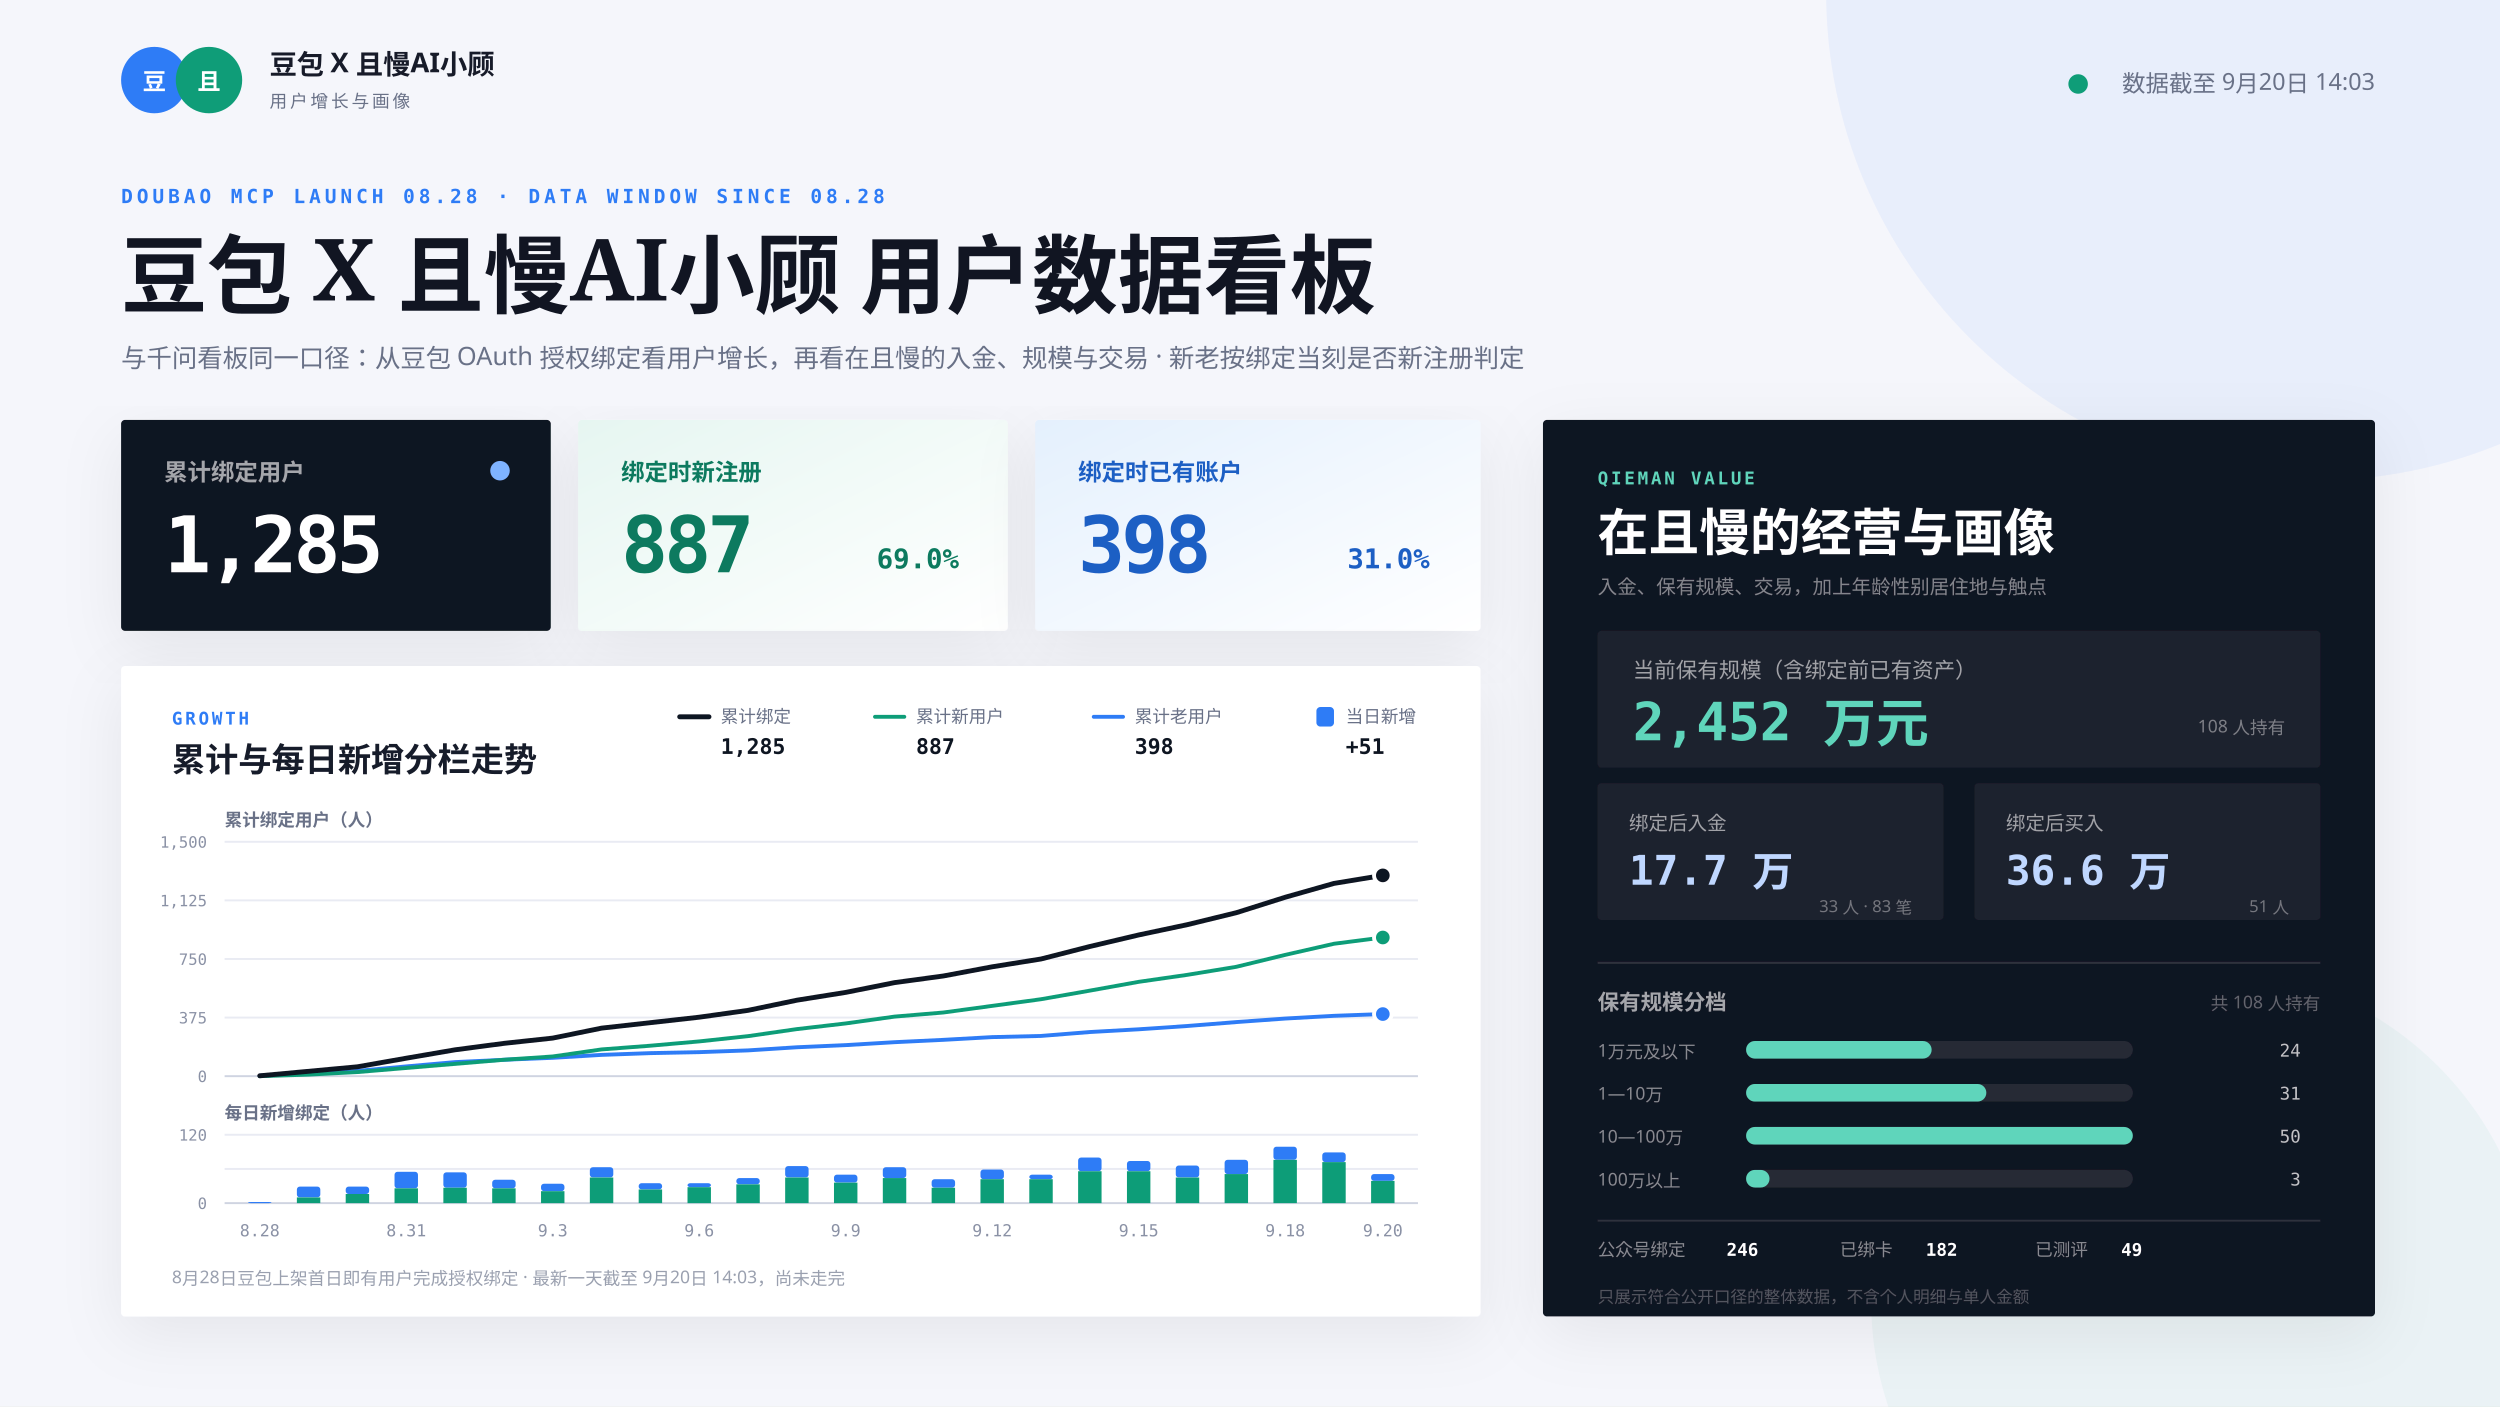
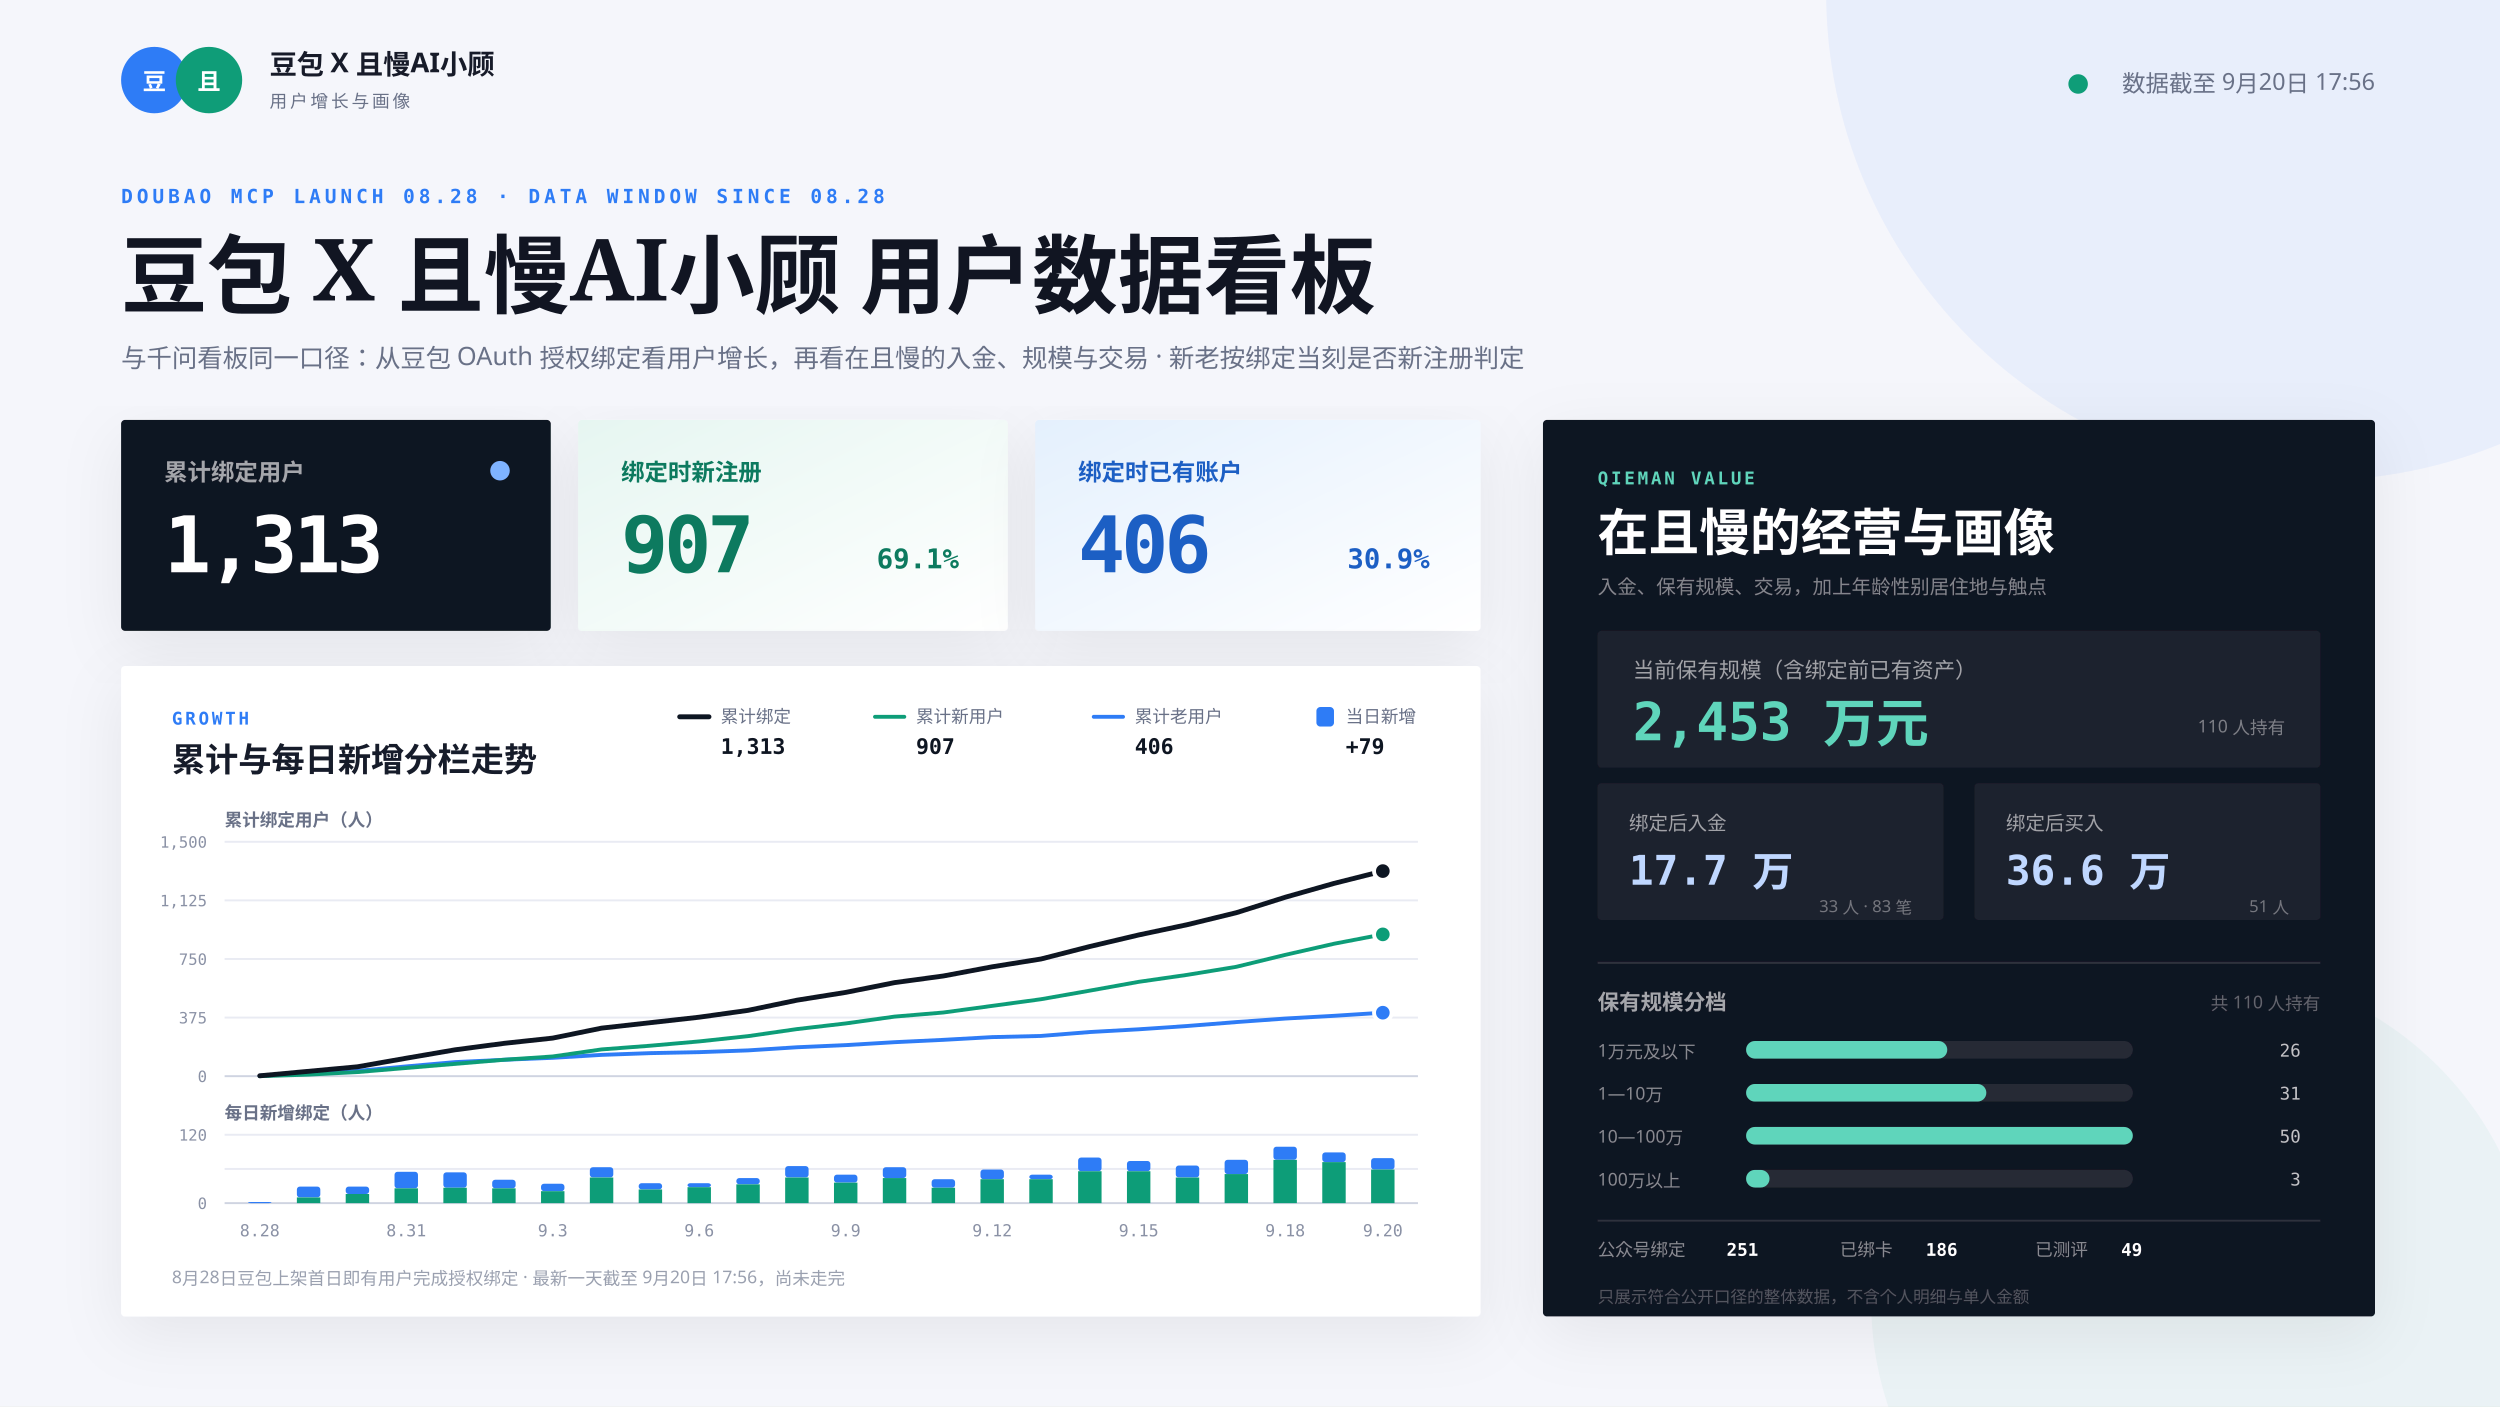
<svg xmlns="http://www.w3.org/2000/svg" width="1280" height="720" viewBox="0 0 1280 720" role="img" aria-labelledby="title desc">
  <defs>
    <linearGradient id="newCard" x1="0" y1="0" x2="1" y2="1">
      <stop offset="0" stop-color="#E6F6F1" />
      <stop offset="1" stop-color="#FFFFFF" />
    </linearGradient>
    <linearGradient id="oldCard" x1="0" y1="0" x2="1" y2="1">
      <stop offset="0" stop-color="#E4F0FD" />
      <stop offset="1" stop-color="#FFFFFF" />
    </linearGradient>
    <filter id="shadow" x="-15%" y="-15%" width="130%" height="140%">
      <feDropShadow dx="0" dy="9" stdDeviation="16" flood-color="#171B29" flood-opacity=".07" />
    </filter>
  </defs>
  <rect width="1280" height="720" fill="#F5F6FB" />
  <circle cx="1185" cy="-4" r="250" fill="#2E7CF6" fill-opacity=".07" />
  <circle cx="1128" cy="666" r="170" fill="#0F9D78" fill-opacity=".045" />
  <g font-family="PingFang SC,Microsoft YaHei,sans-serif">
    <g transform="translate(62 24)">
      <circle cx="17" cy="17" r="17" fill="#2E7CF6" />
      <text x="17" y="22" text-anchor="middle" fill="#FFFFFF" font-size="12" font-weight="700">豆</text>
      <circle cx="45" cy="17" r="17" fill="#0F9D78" />
      <text x="45" y="22" text-anchor="middle" fill="#FFFFFF" font-size="12" font-weight="700">且</text>
      <text x="76" y="14" fill="#171B29" font-size="14" font-weight="700">豆包 X 且慢AI小顾</text>
      <text x="76" y="31" fill="#697187" font-size="9" letter-spacing="1.5">用户增长与画像</text>
    </g>
-     <text x="1216" y="47" text-anchor="end" fill="#697187" font-size="12">数据截至 9月20日 14:03</text>
+     <text x="1216" y="47" text-anchor="end" fill="#697187" font-size="12">数据截至 9月20日 17:56</text>
    <circle cx="1064" cy="43" r="5" fill="#0F9D78" />
    <text x="62" y="104" fill="#2E7CF6" font-family="SFMono-Regular,monospace" font-size="10" font-weight="700" letter-spacing="2">DOUBAO MCP LAUNCH 08.28 · DATA WINDOW SINCE 08.28</text>
    <text x="62" y="157" fill="#111522" font-family="Songti SC,STSong,serif" font-size="44" font-weight="700">豆包 X 且慢AI小顾 用户数据看板</text>
    <text x="62" y="188" fill="#697187" font-size="13">与千问看板同一口径：从豆包 OAuth 授权绑定看用户增长，再看在且慢的入金、规模与交易 · 新老按绑定当刻是否新注册判定</text>
    <g transform="translate(62 215)" filter="url(#shadow)">
      <rect width="220" height="108" rx="2" fill="#111522" />
      <text x="22" y="31" fill="#FFFFFF" fill-opacity=".62" font-size="12" font-weight="700">累计绑定用户</text>
-       <text x="22" y="78" fill="#FFFFFF" font-family="SFMono-Regular,monospace" font-size="40" font-weight="800" letter-spacing="-2">1,285</text>
+       <text x="22" y="78" fill="#FFFFFF" font-family="SFMono-Regular,monospace" font-size="40" font-weight="800" letter-spacing="-2">1,313</text>
      <circle cx="194" cy="26" r="5" fill="#7FB3FF" />
    </g>
    <g transform="translate(296 215)" filter="url(#shadow)">
      <rect width="220" height="108" rx="2" fill="url(#newCard)" />
      <text x="22" y="31" fill="#0A7A5E" font-size="12" font-weight="700">绑定时新注册</text>
-       <text x="22" y="78" fill="#0A7A5E" font-family="SFMono-Regular,monospace" font-size="40" font-weight="800" letter-spacing="-2">887</text>
-       <text x="195" y="76" text-anchor="end" fill="#0A7A5E" font-family="SFMono-Regular,monospace" font-size="14" font-weight="700">69.0%</text>
+       <text x="22" y="78" fill="#0A7A5E" font-family="SFMono-Regular,monospace" font-size="40" font-weight="800" letter-spacing="-2">907</text>
+       <text x="195" y="76" text-anchor="end" fill="#0A7A5E" font-family="SFMono-Regular,monospace" font-size="14" font-weight="700">69.1%</text>
    </g>
    <g transform="translate(530 215)" filter="url(#shadow)">
      <rect width="228" height="108" rx="2" fill="url(#oldCard)" />
      <text x="22" y="31" fill="#1F5FC4" font-size="12" font-weight="700">绑定时已有账户</text>
-       <text x="22" y="78" fill="#1F5FC4" font-family="SFMono-Regular,monospace" font-size="40" font-weight="800" letter-spacing="-2">398</text>
-       <text x="202" y="76" text-anchor="end" fill="#1F5FC4" font-family="SFMono-Regular,monospace" font-size="14" font-weight="700">31.0%</text>
+       <text x="22" y="78" fill="#1F5FC4" font-family="SFMono-Regular,monospace" font-size="40" font-weight="800" letter-spacing="-2">406</text>
+       <text x="202" y="76" text-anchor="end" fill="#1F5FC4" font-family="SFMono-Regular,monospace" font-size="14" font-weight="700">30.9%</text>
    </g>
    <g transform="translate(62 341)" filter="url(#shadow)">
      <rect width="696" height="333" rx="2" fill="#FFFFFF" />
      <text x="26" y="30" fill="#2E7CF6" font-family="SFMono-Regular,monospace" font-size="9" font-weight="700" letter-spacing="1.4">GROWTH</text>
      <text x="26" y="54" fill="#171B29" font-size="17" font-weight="700">累计与每日新增分栏走势</text>
      <g font-size="9">
        <line x1="286" y1="26" x2="301" y2="26" stroke="#111522" stroke-width="2.5" stroke-linecap="round" />
        <text x="307" y="29" fill="#697187">累计绑定</text>
-         <text x="307" y="45" fill="#111522" font-family="SFMono-Regular,monospace" font-size="11" font-weight="700">1,285</text>
+         <text x="307" y="45" fill="#111522" font-family="SFMono-Regular,monospace" font-size="11" font-weight="700">1,313</text>
        <line x1="386" y1="26" x2="401" y2="26" stroke="#0F9D78" stroke-width="2" stroke-linecap="round" />
        <text x="407" y="29" fill="#697187">累计新用户</text>
-         <text x="407" y="45" fill="#111522" font-family="SFMono-Regular,monospace" font-size="11" font-weight="700">887</text>
+         <text x="407" y="45" fill="#111522" font-family="SFMono-Regular,monospace" font-size="11" font-weight="700">907</text>
        <line x1="498" y1="26" x2="513" y2="26" stroke="#2E7CF6" stroke-width="2" stroke-linecap="round" />
        <text x="519" y="29" fill="#697187">累计老用户</text>
-         <text x="519" y="45" fill="#111522" font-family="SFMono-Regular,monospace" font-size="11" font-weight="700">398</text>
+         <text x="519" y="45" fill="#111522" font-family="SFMono-Regular,monospace" font-size="11" font-weight="700">406</text>
        <rect x="612" y="21" width="9" height="10" rx="2" fill="#2E7CF6" />
        <text x="627" y="29" fill="#697187">当日新增</text>
-         <text x="627" y="45" fill="#111522" font-family="SFMono-Regular,monospace" font-size="11" font-weight="700">+51</text>
+         <text x="627" y="45" fill="#111522" font-family="SFMono-Regular,monospace" font-size="11" font-weight="700">+79</text>
      </g>
      <text x="53" y="82" fill="#697187" font-size="9" font-weight="700">累计绑定用户（人）</text>
      <g stroke="#E9EBF3" stroke-width="1">
        <line x1="53" y1="180" x2="664" y2="180" />
        <line x1="53" y1="150" x2="664" y2="150" />
        <line x1="53" y1="120" x2="664" y2="120" />
        <line x1="53" y1="90" x2="664" y2="90" />
      </g>
      <line x1="53" y1="210" x2="664" y2="210" stroke="#CFD4E1" stroke-width="1" />
      <g fill="#8A91A5" font-family="SFMono-Regular,monospace" font-size="8">
        <text x="44" y="213" text-anchor="end">0</text>
        <text x="44" y="183" text-anchor="end">375</text>
        <text x="44" y="153" text-anchor="end">750</text>
        <text x="44" y="123" text-anchor="end">1,125</text>
        <text x="44" y="93" text-anchor="end">1,500</text>
      </g>
-       <path d="M71.0 209.8 L96.0 208.3 L121.0 207.3 L146.0 205.0 L171.0 202.8 L196.0 201.6 L221.0 200.6 L246.0 199.1 L271.0 198.2 L296.0 197.7 L321.0 196.8 L346.0 195.2 L371.0 194.1 L396.0 192.6 L421.0 191.4 L446.0 190.0 L471.0 189.4 L496.0 187.4 L521.0 186.0 L546.0 184.3 L571.0 182.3 L596.0 180.5 L621.0 179.1 L646.0 178.2" fill="none" stroke="#2E7CF6" stroke-width="2" stroke-linecap="round" stroke-linejoin="round" />
-       <path d="M71.0 210.0 L96.0 209.2 L121.0 207.9 L146.0 205.8 L171.0 203.7 L196.0 201.6 L221.0 199.9 L246.0 196.3 L271.0 194.4 L296.0 192.2 L321.0 189.5 L346.0 185.9 L371.0 183.0 L396.0 179.5 L421.0 177.4 L446.0 174.0 L471.0 170.6 L496.0 166.2 L521.0 161.7 L546.0 158.1 L571.0 154.0 L596.0 147.9 L621.0 142.2 L646.0 139.0" fill="none" stroke="#0F9D78" stroke-width="2" stroke-linecap="round" stroke-linejoin="round" />
-       <path d="M71.0 209.8 L96.0 207.5 L121.0 205.2 L146.0 200.8 L171.0 196.5 L196.0 193.2 L221.0 190.5 L246.0 185.4 L271.0 182.6 L296.0 179.8 L321.0 176.3 L346.0 171.1 L371.0 167.1 L396.0 162.1 L421.0 158.7 L446.0 154.0 L471.0 150.0 L496.0 143.6 L521.0 137.7 L546.0 132.4 L571.0 126.3 L596.0 118.4 L621.0 111.3 L646.0 107.2" fill="none" stroke="#111522" stroke-width="2.5" stroke-linecap="round" stroke-linejoin="round" />
+       <path d="M71.0 209.8 L96.0 208.3 L121.0 207.3 L146.0 205.0 L171.0 202.8 L196.0 201.6 L221.0 200.6 L246.0 199.1 L271.0 198.2 L296.0 197.7 L321.0 196.8 L346.0 195.2 L371.0 194.1 L396.0 192.6 L421.0 191.4 L446.0 190.0 L471.0 189.4 L496.0 187.4 L521.0 186.0 L546.0 184.3 L571.0 182.3 L596.0 180.5 L621.0 179.1 L646.0 177.5" fill="none" stroke="#2E7CF6" stroke-width="2" stroke-linecap="round" stroke-linejoin="round" />
+       <path d="M71.0 210.0 L96.0 209.2 L121.0 207.9 L146.0 205.8 L171.0 203.7 L196.0 201.6 L221.0 199.9 L246.0 196.3 L271.0 194.4 L296.0 192.2 L321.0 189.5 L346.0 185.9 L371.0 183.0 L396.0 179.5 L421.0 177.4 L446.0 174.0 L471.0 170.6 L496.0 166.2 L521.0 161.7 L546.0 158.1 L571.0 154.0 L596.0 147.9 L621.0 142.2 L646.0 137.4" fill="none" stroke="#0F9D78" stroke-width="2" stroke-linecap="round" stroke-linejoin="round" />
+       <path d="M71.0 209.8 L96.0 207.5 L121.0 205.2 L146.0 200.8 L171.0 196.5 L196.0 193.2 L221.0 190.5 L246.0 185.4 L271.0 182.6 L296.0 179.8 L321.0 176.3 L346.0 171.1 L371.0 167.1 L396.0 162.1 L421.0 158.7 L446.0 154.0 L471.0 150.0 L496.0 143.6 L521.0 137.7 L546.0 132.4 L571.0 126.3 L596.0 118.4 L621.0 111.3 L646.0 105.0" fill="none" stroke="#111522" stroke-width="2.5" stroke-linecap="round" stroke-linejoin="round" />
      <g stroke="#FFFFFF" stroke-width="2">
-         <circle cx="646.0" cy="107.2" r="4.5" fill="#111522" />
-         <circle cx="646.0" cy="139.0" r="4.5" fill="#0F9D78" />
-         <circle cx="646.0" cy="178.2" r="4.5" fill="#2E7CF6" />
+         <circle cx="646.0" cy="105.0" r="4.5" fill="#111522" />
+         <circle cx="646.0" cy="137.4" r="4.5" fill="#0F9D78" />
+         <circle cx="646.0" cy="177.5" r="4.5" fill="#2E7CF6" />
      </g>
      <text x="53" y="232" fill="#697187" font-size="9" font-weight="700">每日新增绑定（人）</text>
      <g stroke="#E9EBF3" stroke-width="1">
        <line x1="53" y1="240" x2="664" y2="240" />
        <line x1="53" y1="257.5" x2="664" y2="257.5" />
      </g>
      <line x1="53" y1="275" x2="664" y2="275" stroke="#CFD4E1" stroke-width="1" />
      <g fill="#8A91A5" font-family="SFMono-Regular,monospace" font-size="8">
        <text x="44" y="243" text-anchor="end">120</text>
        <text x="44" y="278" text-anchor="end">0</text>
      </g>
      <g fill="#2E7CF6">
        <rect x="65.0" y="274.42" width="12" height="0.58" rx="1.5" />
        <rect x="90.0" y="266.54" width="12" height="5.54" rx="1.5" />
        <rect x="115.0" y="266.54" width="12" height="3.79" rx="1.5" />
        <rect x="140.0" y="258.96" width="12" height="8.46" rx="1.5" />
        <rect x="165.0" y="259.25" width="12" height="7.88" rx="1.5" />
        <rect x="190.0" y="263.04" width="12" height="4.38" rx="1.5" />
        <rect x="215.0" y="265.08" width="12" height="3.79" rx="1.5" />
        <rect x="240.0" y="256.62" width="12" height="5.25" rx="1.5" />
        <rect x="265.0" y="264.79" width="12" height="3.21" rx="1.5" />
        <rect x="290.0" y="264.79" width="12" height="2.04" rx="1.5" />
        <rect x="315.0" y="262.17" width="12" height="3.21" rx="1.5" />
        <rect x="340.0" y="256.04" width="12" height="5.83" rx="1.5" />
        <rect x="365.0" y="260.42" width="12" height="4.08" rx="1.5" />
        <rect x="390.0" y="256.62" width="12" height="5.54" rx="1.5" />
        <rect x="415.0" y="262.75" width="12" height="4.38" rx="1.5" />
        <rect x="440.0" y="257.79" width="12" height="4.96" rx="1.5" />
        <rect x="465.0" y="260.42" width="12" height="2.33" rx="1.5" />
        <rect x="490.0" y="251.67" width="12" height="7.00" rx="1.5" />
        <rect x="515.0" y="253.42" width="12" height="5.25" rx="1.5" />
        <rect x="540.0" y="255.75" width="12" height="6.12" rx="1.5" />
        <rect x="565.0" y="252.83" width="12" height="7.29" rx="1.5" />
        <rect x="590.0" y="246.12" width="12" height="6.71" rx="1.5" />
        <rect x="615.0" y="249.04" width="12" height="4.96" rx="1.5" />
-         <rect x="640.0" y="260.12" width="12" height="3.50" rx="1.5" />
+         <rect x="640.0" y="251.96" width="12" height="5.83" rx="1.5" />
      </g>
      <g fill="#0F9D78">
        <rect x="65.0" y="275.00" width="12" height="0.00" />
        <rect x="90.0" y="272.08" width="12" height="2.92" />
        <rect x="115.0" y="270.33" width="12" height="4.67" />
        <rect x="140.0" y="267.42" width="12" height="7.58" />
        <rect x="165.0" y="267.12" width="12" height="7.88" />
        <rect x="190.0" y="267.42" width="12" height="7.58" />
        <rect x="215.0" y="268.88" width="12" height="6.12" />
        <rect x="240.0" y="261.88" width="12" height="13.12" />
        <rect x="265.0" y="268.00" width="12" height="7.00" />
        <rect x="290.0" y="266.83" width="12" height="8.17" />
        <rect x="315.0" y="265.38" width="12" height="9.62" />
        <rect x="340.0" y="261.88" width="12" height="13.12" />
        <rect x="365.0" y="264.50" width="12" height="10.50" />
        <rect x="390.0" y="262.17" width="12" height="12.83" />
        <rect x="415.0" y="267.12" width="12" height="7.88" />
        <rect x="440.0" y="262.75" width="12" height="12.25" />
        <rect x="465.0" y="262.75" width="12" height="12.25" />
        <rect x="490.0" y="258.67" width="12" height="16.33" />
        <rect x="515.0" y="258.67" width="12" height="16.33" />
        <rect x="540.0" y="261.88" width="12" height="13.12" />
        <rect x="565.0" y="260.12" width="12" height="14.88" />
        <rect x="590.0" y="252.83" width="12" height="22.17" />
        <rect x="615.0" y="254.00" width="12" height="21.00" />
-         <rect x="640.0" y="263.62" width="12" height="11.38" />
+         <rect x="640.0" y="257.79" width="12" height="17.21" />
      </g>
      <g fill="#8A91A5" font-family="SFMono-Regular,monospace" font-size="8.5">
        <text x="71.0" y="292" text-anchor="middle">8.28</text>
        <text x="146.0" y="292" text-anchor="middle">8.31</text>
        <text x="221.0" y="292" text-anchor="middle">9.3</text>
        <text x="296.0" y="292" text-anchor="middle">9.6</text>
        <text x="371.0" y="292" text-anchor="middle">9.9</text>
        <text x="446.0" y="292" text-anchor="middle">9.12</text>
        <text x="521.0" y="292" text-anchor="middle">9.15</text>
        <text x="596.0" y="292" text-anchor="middle">9.18</text>
        <text x="646.0" y="292" text-anchor="middle">9.20</text>
      </g>
-       <text x="26" y="316" fill="#9AA0AF" font-size="9">8月28日豆包上架首日即有用户完成授权绑定 · 最新一天截至 9月20日 14:03，尚未走完</text>
+       <text x="26" y="316" fill="#9AA0AF" font-size="9">8月28日豆包上架首日即有用户完成授权绑定 · 最新一天截至 9月20日 17:56，尚未走完</text>
    </g>
    <g transform="translate(790 215)" filter="url(#shadow)">
      <rect width="426" height="459" rx="2" fill="#111522" />
      <text x="28" y="33" fill="#5ED5BB" font-family="SFMono-Regular,monospace" font-size="9" font-weight="700" letter-spacing="1.4">QIEMAN VALUE</text>
      <text x="28" y="67" fill="#FFFFFF" font-family="Songti SC,STSong,serif" font-size="26" font-weight="700">在且慢的经营与画像</text>
      <text x="28" y="89" fill="#FFFFFF" fill-opacity=".48" font-size="10">入金、保有规模、交易，加上年龄性别居住地与触点</text>
      <g transform="translate(28 108)">
        <rect width="370" height="70" rx="2" fill="#FFFFFF" fill-opacity=".055" />
        <text x="18" y="24" fill="#FFFFFF" fill-opacity=".58" font-size="11">当前保有规模（含绑定前已有资产）</text>
-         <text x="18" y="56" fill="#5ED5BB" font-family="SFMono-Regular,monospace" font-size="27" font-weight="800">2,452 万元</text>
-         <text x="352" y="52" text-anchor="end" fill="#FFFFFF" fill-opacity=".42" font-size="9">108 人持有</text>
+         <text x="18" y="56" fill="#5ED5BB" font-family="SFMono-Regular,monospace" font-size="27" font-weight="800">2,453 万元</text>
+         <text x="352" y="52" text-anchor="end" fill="#FFFFFF" fill-opacity=".42" font-size="9">110 人持有</text>
      </g>
      <g transform="translate(28 186)">
        <rect width="177" height="70" rx="2" fill="#FFFFFF" fill-opacity=".055" />
        <text x="16" y="24" fill="#FFFFFF" fill-opacity=".58" font-size="10">绑定后入金</text>
        <text x="16" y="52" fill="#BFD7FF" font-family="SFMono-Regular,monospace" font-size="21" font-weight="800">17.7 万</text>
        <text x="161" y="66" text-anchor="end" fill="#FFFFFF" fill-opacity=".38" font-size="8.5">33 人 · 83 笔</text>
      </g>
      <g transform="translate(221 186)">
        <rect width="177" height="70" rx="2" fill="#FFFFFF" fill-opacity=".055" />
        <text x="16" y="24" fill="#FFFFFF" fill-opacity=".58" font-size="10">绑定后买入</text>
        <text x="16" y="52" fill="#BFD7FF" font-family="SFMono-Regular,monospace" font-size="21" font-weight="800">36.6 万</text>
        <text x="161" y="66" text-anchor="end" fill="#FFFFFF" fill-opacity=".38" font-size="8.5">51 人</text>
      </g>
      <line x1="28" y1="278" x2="398" y2="278" stroke="#FFFFFF" stroke-opacity=".12" />
      <text x="28" y="302" fill="#FFFFFF" fill-opacity=".62" font-size="11" font-weight="700">保有规模分档</text>
-       <text x="398" y="302" text-anchor="end" fill="#FFFFFF" fill-opacity=".34" font-size="9">共 108 人持有</text>
+       <text x="398" y="302" text-anchor="end" fill="#FFFFFF" fill-opacity=".34" font-size="9">共 110 人持有</text>
      <g transform="translate(28 316)" font-size="9">
        <text x="0" y="10" fill="#FFFFFF" fill-opacity=".5">1万元及以下</text>
        <rect x="76" y="2" width="198" height="9" rx="4.5" fill="#FFFFFF" fill-opacity=".09" />
-         <rect x="76" y="2" width="95" height="9" rx="4.5" fill="#5ED5BB" />
-         <text x="360" y="10" text-anchor="end" fill="#FFFFFF" fill-opacity=".74" font-family="SFMono-Regular,monospace">24</text>
+         <rect x="76" y="2" width="103" height="9" rx="4.5" fill="#5ED5BB" />
+         <text x="360" y="10" text-anchor="end" fill="#FFFFFF" fill-opacity=".74" font-family="SFMono-Regular,monospace">26</text>
        <text x="0" y="32" fill="#FFFFFF" fill-opacity=".5">1—10万</text>
        <rect x="76" y="24" width="198" height="9" rx="4.5" fill="#FFFFFF" fill-opacity=".09" />
        <rect x="76" y="24" width="123" height="9" rx="4.5" fill="#5ED5BB" />
        <text x="360" y="32" text-anchor="end" fill="#FFFFFF" fill-opacity=".74" font-family="SFMono-Regular,monospace">31</text>
        <text x="0" y="54" fill="#FFFFFF" fill-opacity=".5">10—100万</text>
        <rect x="76" y="46" width="198" height="9" rx="4.5" fill="#FFFFFF" fill-opacity=".09" />
        <rect x="76" y="46" width="198" height="9" rx="4.5" fill="#5ED5BB" />
        <text x="360" y="54" text-anchor="end" fill="#FFFFFF" fill-opacity=".74" font-family="SFMono-Regular,monospace">50</text>
        <text x="0" y="76" fill="#FFFFFF" fill-opacity=".5">100万以上</text>
        <rect x="76" y="68" width="198" height="9" rx="4.5" fill="#FFFFFF" fill-opacity=".09" />
        <rect x="76" y="68" width="12" height="9" rx="4.5" fill="#5ED5BB" />
        <text x="360" y="76" text-anchor="end" fill="#FFFFFF" fill-opacity=".74" font-family="SFMono-Regular,monospace">3</text>
      </g>
      <line x1="28" y1="410" x2="398" y2="410" stroke="#FFFFFF" stroke-opacity=".12" />
      <g transform="translate(28 428)" font-size="9">
        <text x="0" y="0" fill="#FFFFFF" fill-opacity=".5">公众号绑定</text>
-         <text x="66" y="0" fill="#FFFFFF" font-family="SFMono-Regular,monospace" font-weight="700">246</text>
+         <text x="66" y="0" fill="#FFFFFF" font-family="SFMono-Regular,monospace" font-weight="700">251</text>
        <text x="124" y="0" fill="#FFFFFF" fill-opacity=".5">已绑卡</text>
-         <text x="168" y="0" fill="#FFFFFF" font-family="SFMono-Regular,monospace" font-weight="700">182</text>
+         <text x="168" y="0" fill="#FFFFFF" font-family="SFMono-Regular,monospace" font-weight="700">186</text>
        <text x="224" y="0" fill="#FFFFFF" fill-opacity=".5">已测评</text>
        <text x="268" y="0" fill="#FFFFFF" font-family="SFMono-Regular,monospace" font-weight="700">49</text>
      </g>
      <text x="28" y="452" fill="#FFFFFF" fill-opacity=".28" font-size="8.5">只展示符合公开口径的整体数据，不含个人明细与单人金额</text>
    </g>
  </g>
</svg>
